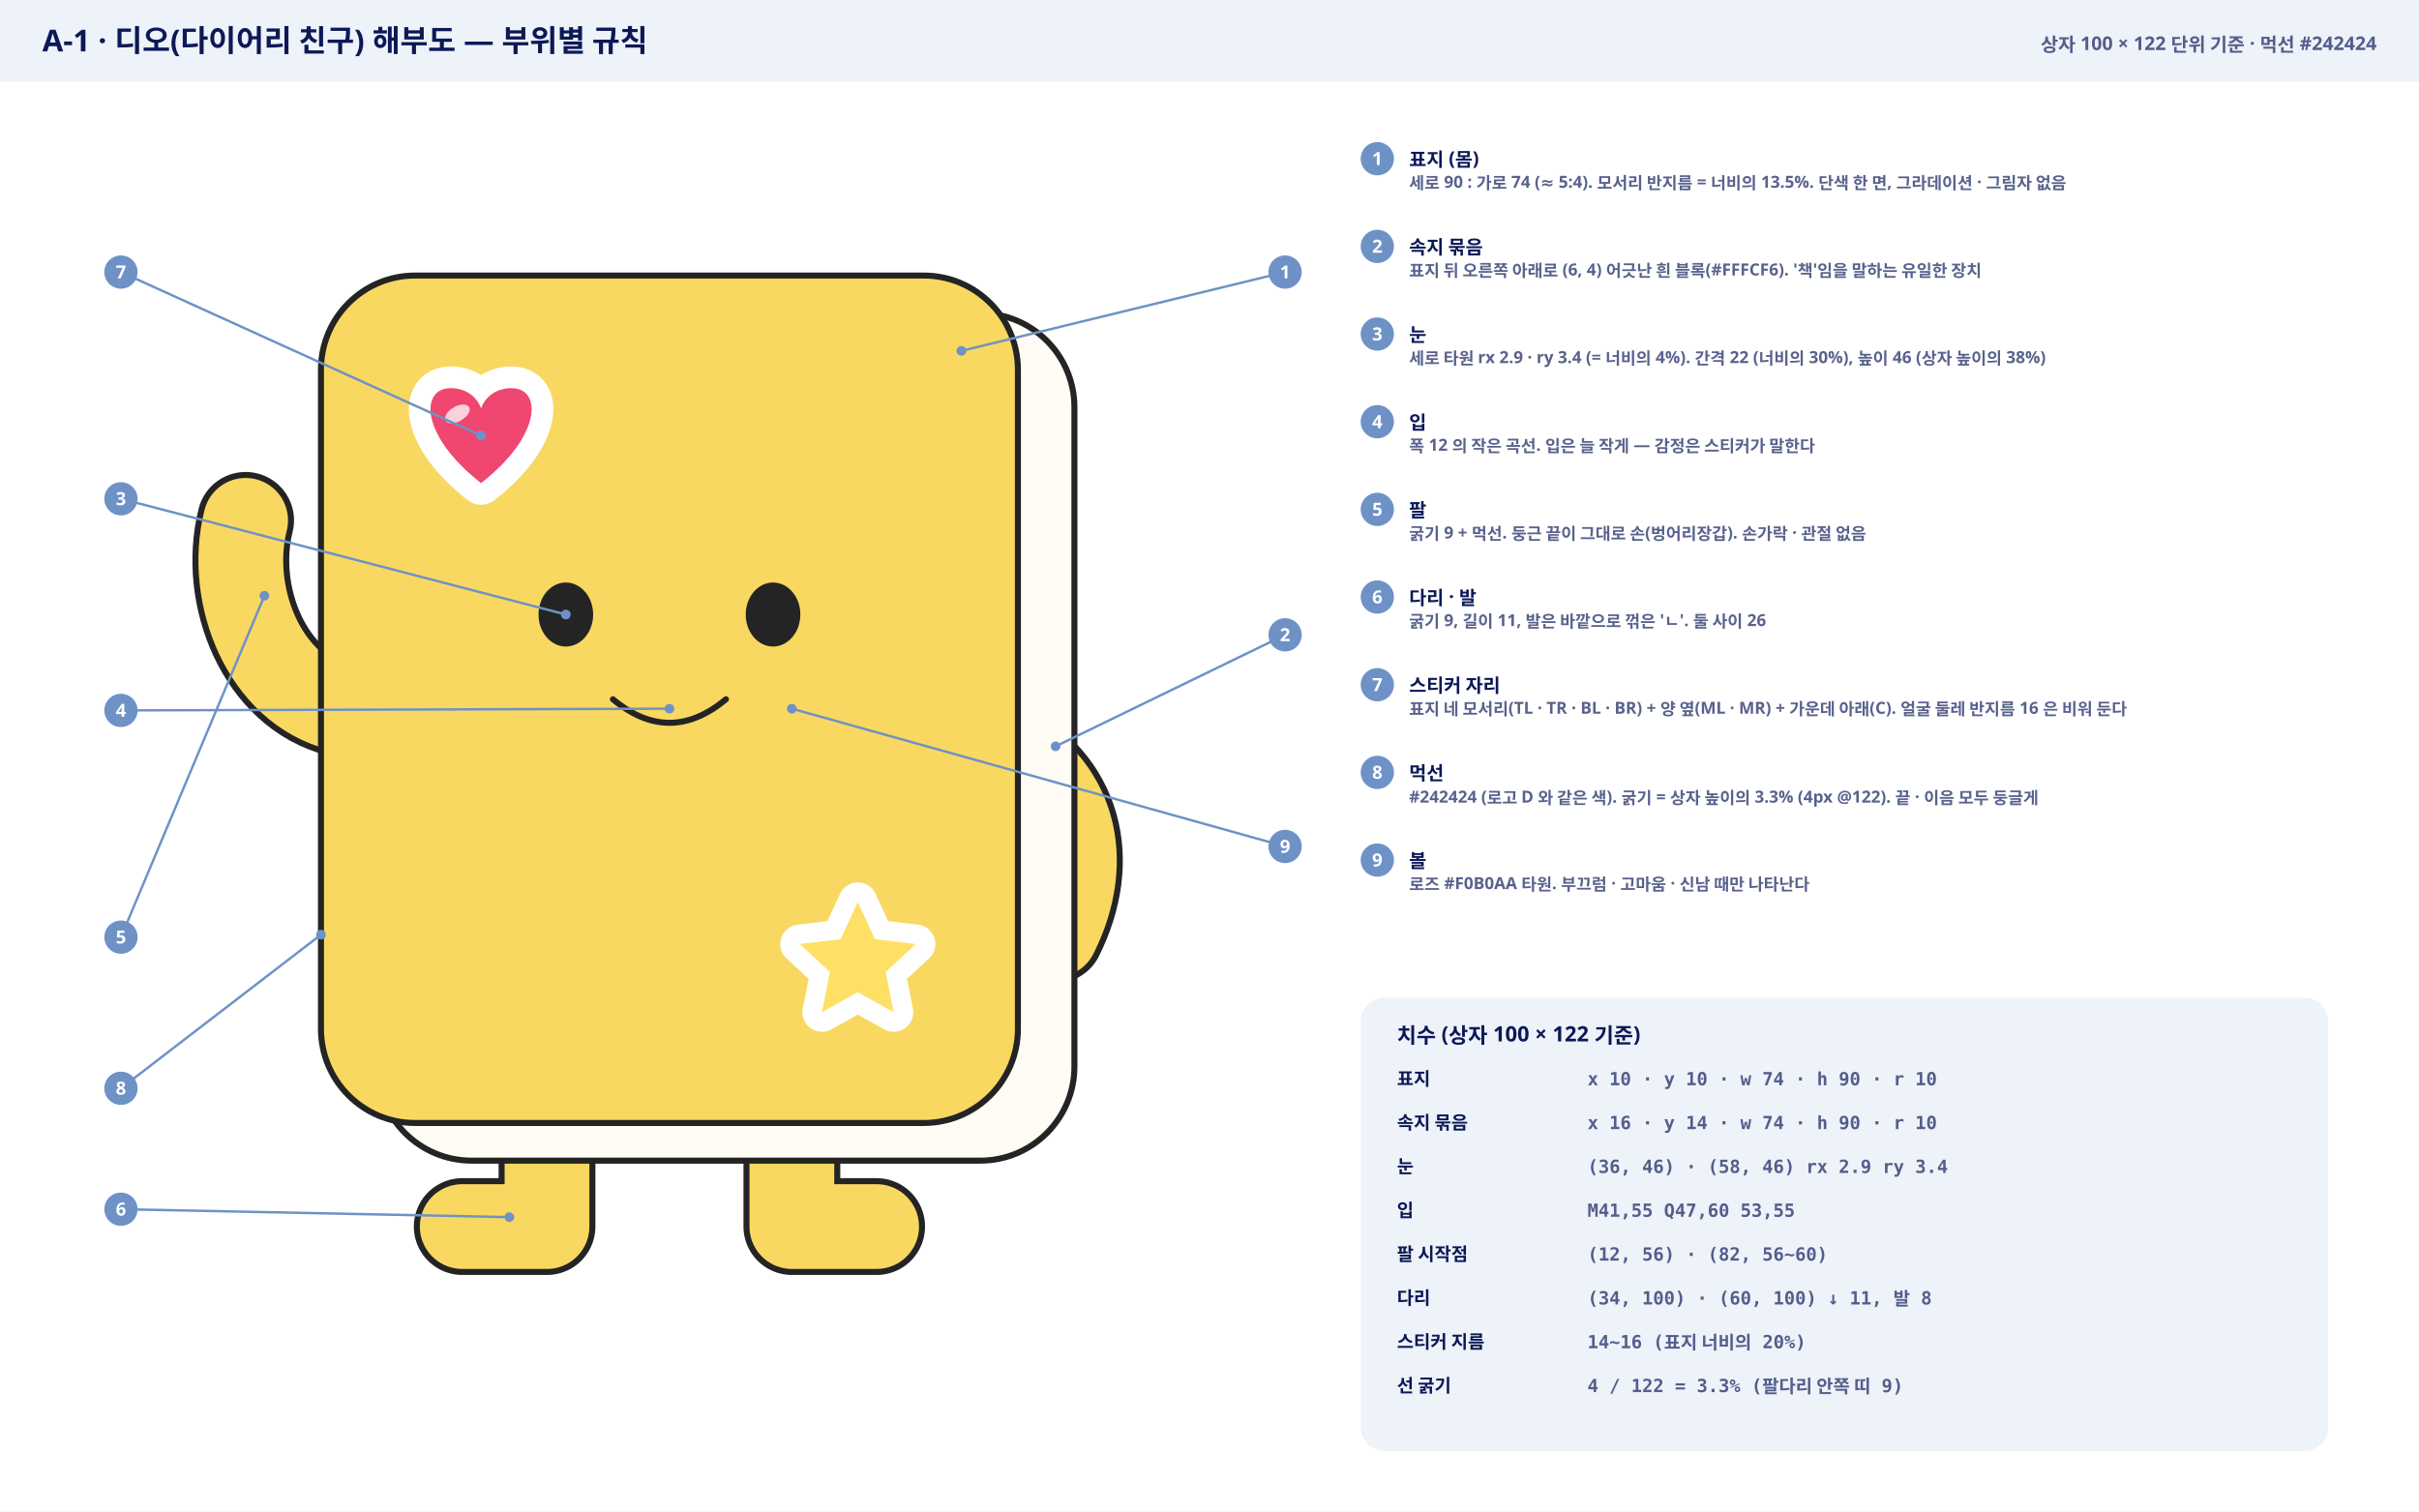
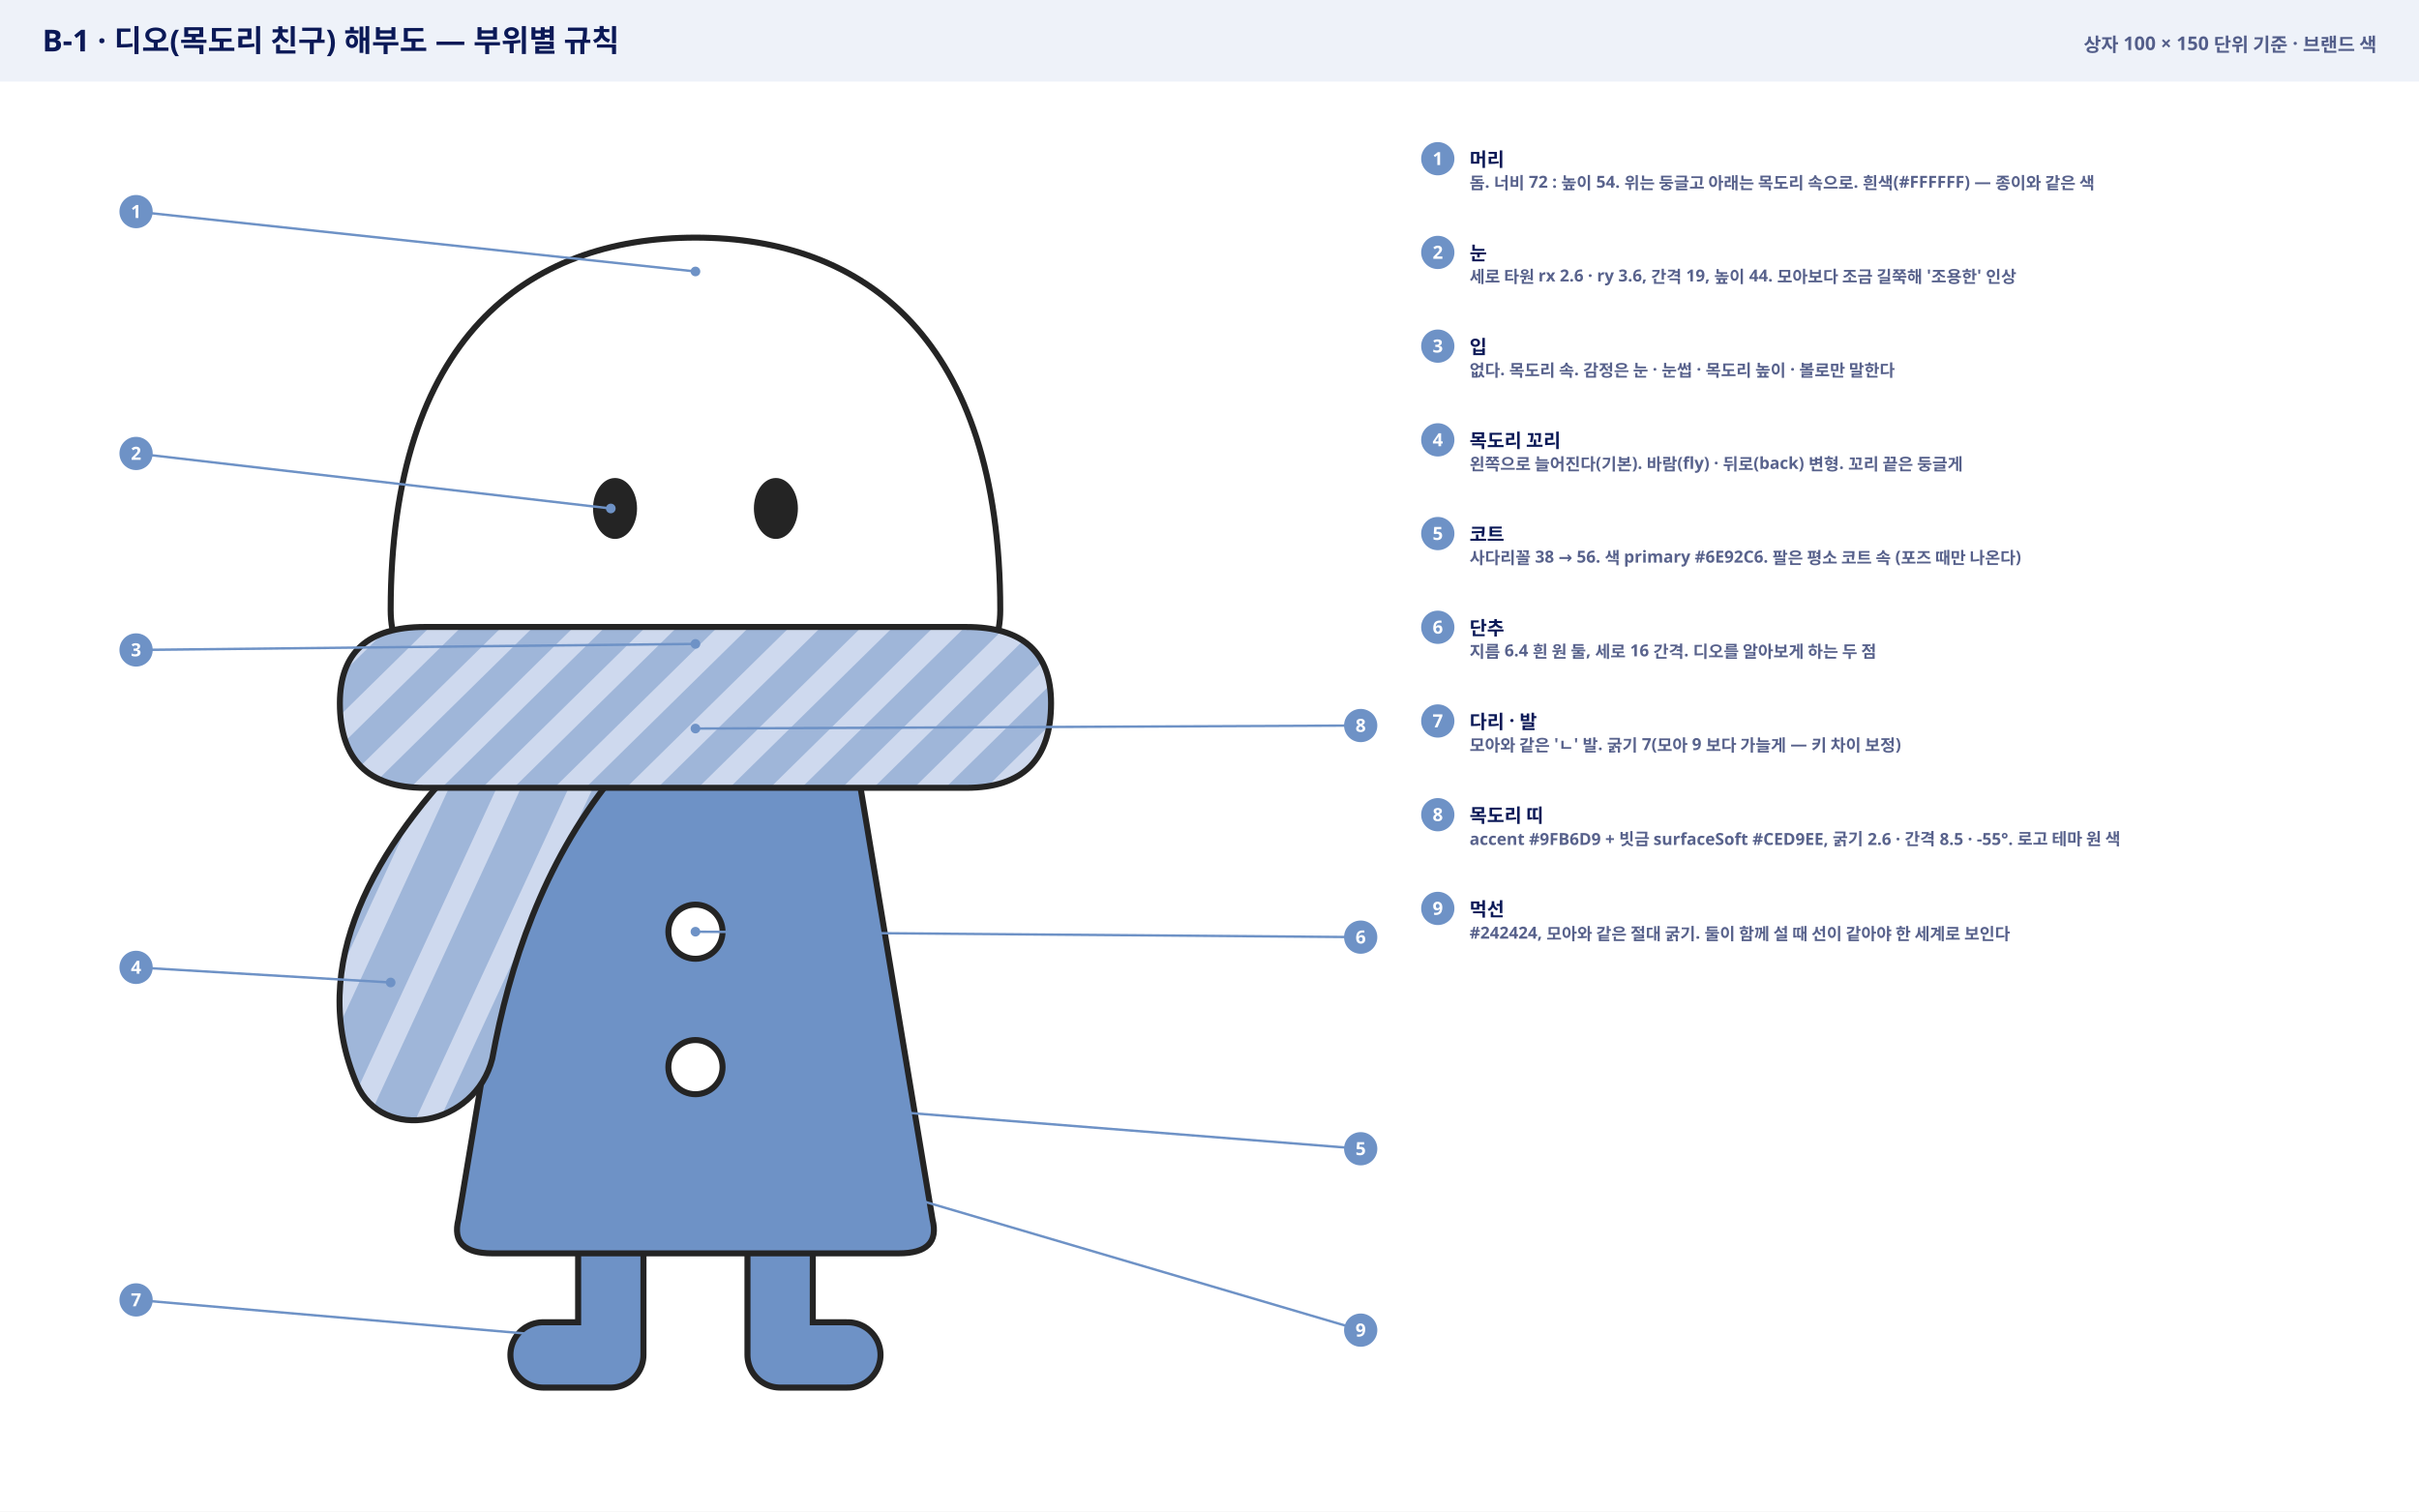
<svg xmlns="http://www.w3.org/2000/svg" width="1600" height="1000" viewBox="0 0 1600 1000">
  <rect width="1600" height="1000" fill="#FFFFFF" />
  <rect x="0" y="0" width="1600" height="54" fill="#EEF2F9" />
-   <text x="28" y="34" font-family="'Malgun Gothic','Nanum Gothic','Noto Sans KR',sans-serif" font-size="20" font-weight="900" fill="#0B1957" text-anchor="start">A-1 · 디오(다이어리 친구) 해부도 — 부위별 규칙</text>
-   <text x="1572" y="34" font-family="'Malgun Gothic','Nanum Gothic','Noto Sans KR',sans-serif" font-size="12.5" font-weight="600" fill="rgba(11,25,87,0.68)" text-anchor="end">상자 100 × 122 단위 기준 · 먹선 #242424</text>
-   <g transform="translate(150.00,120.00) scale(6.2295)">
-     <path d="M34,100 V111 H25" fill="none" stroke="#242424" stroke-width="10.28" stroke-linecap="round" stroke-linejoin="round" />
-     <path d="M34,100 V111 H25" fill="none" stroke="#F8D860" stroke-width="9.00" stroke-linecap="round" stroke-linejoin="round" />
-     <path d="M60,100 V111 H69" fill="none" stroke="#242424" stroke-width="10.28" stroke-linecap="round" stroke-linejoin="round" />
-     <path d="M60,100 V111 H69" fill="none" stroke="#F8D860" stroke-width="9.00" stroke-linecap="round" stroke-linejoin="round" />
-     <path d="M12,56 C4,54 0,44 2,36" fill="none" stroke="#242424" stroke-width="10.28" stroke-linecap="round" stroke-linejoin="round" />
-     <path d="M12,56 C4,54 0,44 2,36" fill="none" stroke="#F8D860" stroke-width="9.00" stroke-linecap="round" stroke-linejoin="round" />
-     <path d="M82,60 C90,64 92,72 88,80" fill="none" stroke="#242424" stroke-width="10.28" stroke-linecap="round" stroke-linejoin="round" />
-     <path d="M82,60 C90,64 92,72 88,80" fill="none" stroke="#F8D860" stroke-width="9.00" stroke-linecap="round" stroke-linejoin="round" />
-     <rect x="16" y="14" width="74" height="90" rx="10" fill="#FFFCF6" stroke="#242424" stroke-width="0.64" stroke-linecap="round" stroke-linejoin="round" />
-     <rect x="10" y="10" width="74" height="90" rx="10" fill="#F8D860" stroke="#242424" stroke-width="0.64" stroke-linecap="round" stroke-linejoin="round" />
-     <ellipse cx="36" cy="46" rx="2.9" ry="3.4" fill="#242424" />
-     <ellipse cx="58" cy="46" rx="2.9" ry="3.4" fill="#242424" />
-     <path d="M41,55 Q47,60 53,55" fill="none" stroke="#242424" stroke-width="0.64" stroke-linecap="round" stroke-linejoin="round" />
-     <g transform="translate(27.00,27.00) scale(0.72)">
-       <path d="M0,7 C-9,0 -9,-7 -4.5,-7 C-2,-7 -0.5,-5.5 0,-4 C0.5,-5.5 2,-7 4.5,-7 C9,-7 9,0 0,7 Z" fill="#FFFFFF" stroke="#FFFFFF" stroke-width="6.4" stroke-linejoin="round" />
-       <path d="M0,7 C-9,0 -9,-7 -4.5,-7 C-2,-7 -0.5,-5.5 0,-4 C0.5,-5.5 2,-7 4.5,-7 C9,-7 9,0 0,7 Z" fill="#EF476F" />
-       <ellipse cx="-3.5" cy="-3.2" rx="2" ry="1.1" fill="#FFFFFF" opacity=".75" transform="rotate(-30 -3.5 -3.2)" />
+   <text x="28" y="34" font-family="'Malgun Gothic','Nanum Gothic','Noto Sans KR',sans-serif" font-size="20" font-weight="900" fill="#0B1957" text-anchor="start">B-1 · 디오(목도리 친구) 해부도 — 부위별 규칙</text>
+   <text x="1572" y="34" font-family="'Malgun Gothic','Nanum Gothic','Noto Sans KR',sans-serif" font-size="12.5" font-weight="600" fill="rgba(11,25,87,0.68)" text-anchor="end">상자 100 × 150 단위 기준 · 브랜드 색</text>
+   <g transform="translate(180.00,90.00) scale(5.6)">
+     <path d="M40,132 V144 H32" fill="none" stroke="#242424" stroke-width="8.43" stroke-linecap="round" stroke-linejoin="round" />
+     <path d="M40,132 V144 H32" fill="none" stroke="#6E92C6" stroke-width="7.00" stroke-linecap="round" stroke-linejoin="round" />
+     <path d="M60,132 V144 H68" fill="none" stroke="#242424" stroke-width="8.43" stroke-linecap="round" stroke-linejoin="round" />
+     <path d="M60,132 V144 H68" fill="none" stroke="#6E92C6" stroke-width="7.00" stroke-linecap="round" stroke-linejoin="round" />
+     <path d="M31,74 L69,74 L78,128 Q79,132 74,132 L26,132 Q21,132 22,128 Z" fill="#6E92C6" stroke="#242424" stroke-width="0.71" stroke-linecap="round" stroke-linejoin="round" />
+     <circle cx="50" cy="94" r="3.2" fill="#FFFFFF" stroke="#242424" stroke-width="0.71" stroke-linecap="round" stroke-linejoin="round" />
+     <circle cx="50" cy="110" r="3.2" fill="#FFFFFF" stroke="#242424" stroke-width="0.71" stroke-linecap="round" stroke-linejoin="round" />
+     <path d="M14,56 C14,24 30,12 50,12 C70,12 86,24 86,56 C86,62 82,66 76,66 L24,66 C18,66 14,62 14,56 Z" fill="#FFFFFF" stroke="#242424" stroke-width="0.71" stroke-linecap="round" stroke-linejoin="round" />
+     <ellipse cx="40.5" cy="44" rx="2.6" ry="3.6" fill="#242424" />
+     <ellipse cx="59.5" cy="44" rx="2.6" ry="3.6" fill="#242424" />
+     <clipPath id="sc1t">
+       <path d="M24,72 C12,84 4,98 10,112 C13,119 24,117 26,109 C28,98 32,86 40,76 Z" />
+     </clipPath>
+     <path d="M24,72 C12,84 4,98 10,112 C13,119 24,117 26,109 C28,98 32,86 40,76 Z" fill="#9FB6D9" />
+     <g clip-path="url(#sc1t)">
+       <path d="M-90.0,130 L-30.0,0" stroke="#CED9EE" stroke-width="2.60" stroke-linecap="round" />
+       <path d="M-81.5,130 L-21.5,0" stroke="#CED9EE" stroke-width="2.60" stroke-linecap="round" />
+       <path d="M-73.0,130 L-13.0,0" stroke="#CED9EE" stroke-width="2.60" stroke-linecap="round" />
+       <path d="M-64.5,130 L-4.5,0" stroke="#CED9EE" stroke-width="2.60" stroke-linecap="round" />
+       <path d="M-56.0,130 L4.0,0" stroke="#CED9EE" stroke-width="2.60" stroke-linecap="round" />
+       <path d="M-47.5,130 L12.5,0" stroke="#CED9EE" stroke-width="2.60" stroke-linecap="round" />
+       <path d="M-39.0,130 L21.0,0" stroke="#CED9EE" stroke-width="2.60" stroke-linecap="round" />
+       <path d="M-30.5,130 L29.5,0" stroke="#CED9EE" stroke-width="2.60" stroke-linecap="round" />
+       <path d="M-22.0,130 L38.0,0" stroke="#CED9EE" stroke-width="2.60" stroke-linecap="round" />
+       <path d="M-13.5,130 L46.5,0" stroke="#CED9EE" stroke-width="2.60" stroke-linecap="round" />
+       <path d="M-5.0,130 L55.0,0" stroke="#CED9EE" stroke-width="2.60" stroke-linecap="round" />
+       <path d="M3.5,130 L63.5,0" stroke="#CED9EE" stroke-width="2.60" stroke-linecap="round" />
+       <path d="M12.0,130 L72.0,0" stroke="#CED9EE" stroke-width="2.60" stroke-linecap="round" />
+       <path d="M20.5,130 L80.5,0" stroke="#CED9EE" stroke-width="2.60" stroke-linecap="round" />
+       <path d="M29.0,130 L89.0,0" stroke="#CED9EE" stroke-width="2.60" stroke-linecap="round" />
+       <path d="M37.5,130 L97.5,0" stroke="#CED9EE" stroke-width="2.60" stroke-linecap="round" />
+       <path d="M46.0,130 L106.0,0" stroke="#CED9EE" stroke-width="2.60" stroke-linecap="round" />
+       <path d="M54.5,130 L114.5,0" stroke="#CED9EE" stroke-width="2.60" stroke-linecap="round" />
+       <path d="M63.0,130 L123.0,0" stroke="#CED9EE" stroke-width="2.60" stroke-linecap="round" />
+       <path d="M71.5,130 L131.5,0" stroke="#CED9EE" stroke-width="2.60" stroke-linecap="round" />
+       <path d="M80.0,130 L140.0,0" stroke="#CED9EE" stroke-width="2.60" stroke-linecap="round" />
+       <path d="M88.5,130 L148.5,0" stroke="#CED9EE" stroke-width="2.60" stroke-linecap="round" />
+       <path d="M97.0,130 L157.0,0" stroke="#CED9EE" stroke-width="2.60" stroke-linecap="round" />
+       <path d="M105.5,130 L165.5,0" stroke="#CED9EE" stroke-width="2.60" stroke-linecap="round" />
+       <path d="M114.0,130 L174.0,0" stroke="#CED9EE" stroke-width="2.60" stroke-linecap="round" />
+       <path d="M122.5,130 L182.5,0" stroke="#CED9EE" stroke-width="2.60" stroke-linecap="round" />
+       <path d="M131.0,130 L191.0,0" stroke="#CED9EE" stroke-width="2.60" stroke-linecap="round" />
+       <path d="M139.5,130 L199.5,0" stroke="#CED9EE" stroke-width="2.60" stroke-linecap="round" />
+       <path d="M148.0,130 L208.0,0" stroke="#CED9EE" stroke-width="2.60" stroke-linecap="round" />
+       <path d="M156.5,130 L216.5,0" stroke="#CED9EE" stroke-width="2.60" stroke-linecap="round" />
    </g>
-     <g transform="translate(67.00,83.00) scale(0.648)">
-       <path d="M0.00,-10.00 L2.82,-3.88 L9.51,-3.09 L4.57,1.48 L5.88,8.09 L0.00,4.80 L-5.88,8.09 L-4.57,1.48 L-9.51,-3.09 L-2.82,-3.88 Z" fill="#FFFFFF" stroke="#FFFFFF" stroke-width="6.4" stroke-linejoin="round" />
-       <path d="M0.00,-10.00 L2.82,-3.88 L9.51,-3.09 L4.57,1.48 L5.88,8.09 L0.00,4.80 L-5.88,8.09 L-4.57,1.48 L-9.51,-3.09 L-2.82,-3.88 Z" fill="#FFE066" />
+     <path d="M24,72 C12,84 4,98 10,112 C13,119 24,117 26,109 C28,98 32,86 40,76 Z" fill="none" stroke="#242424" stroke-width="0.71" stroke-linecap="round" stroke-linejoin="round" />
+     <clipPath id="sc1b">
+       <path d="M18,58 L82,58 Q92,58 92,67 Q92,77 82,77 L18,77 Q8,77 8,67 Q8,58 18,58 Z" />
+     </clipPath>
+     <path d="M18,58 L82,58 Q92,58 92,67 Q92,77 82,77 L18,77 Q8,77 8,67 Q8,58 18,58 Z" fill="#9FB6D9" />
+     <g clip-path="url(#sc1b)">
+       <path d="M-60.0,87 L0.0,28" stroke="#CED9EE" stroke-width="2.60" stroke-linecap="round" />
+       <path d="M-51.5,87 L8.5,28" stroke="#CED9EE" stroke-width="2.60" stroke-linecap="round" />
+       <path d="M-43.0,87 L17.0,28" stroke="#CED9EE" stroke-width="2.60" stroke-linecap="round" />
+       <path d="M-34.5,87 L25.5,28" stroke="#CED9EE" stroke-width="2.60" stroke-linecap="round" />
+       <path d="M-26.0,87 L34.0,28" stroke="#CED9EE" stroke-width="2.60" stroke-linecap="round" />
+       <path d="M-17.5,87 L42.5,28" stroke="#CED9EE" stroke-width="2.60" stroke-linecap="round" />
+       <path d="M-9.0,87 L51.0,28" stroke="#CED9EE" stroke-width="2.60" stroke-linecap="round" />
+       <path d="M-0.5,87 L59.5,28" stroke="#CED9EE" stroke-width="2.60" stroke-linecap="round" />
+       <path d="M8.0,87 L68.0,28" stroke="#CED9EE" stroke-width="2.60" stroke-linecap="round" />
+       <path d="M16.5,87 L76.5,28" stroke="#CED9EE" stroke-width="2.60" stroke-linecap="round" />
+       <path d="M25.0,87 L85.0,28" stroke="#CED9EE" stroke-width="2.60" stroke-linecap="round" />
+       <path d="M33.5,87 L93.5,28" stroke="#CED9EE" stroke-width="2.60" stroke-linecap="round" />
+       <path d="M42.0,87 L102.0,28" stroke="#CED9EE" stroke-width="2.60" stroke-linecap="round" />
+       <path d="M50.5,87 L110.5,28" stroke="#CED9EE" stroke-width="2.60" stroke-linecap="round" />
+       <path d="M59.0,87 L119.0,28" stroke="#CED9EE" stroke-width="2.60" stroke-linecap="round" />
+       <path d="M67.5,87 L127.5,28" stroke="#CED9EE" stroke-width="2.60" stroke-linecap="round" />
+       <path d="M76.0,87 L136.0,28" stroke="#CED9EE" stroke-width="2.60" stroke-linecap="round" />
+       <path d="M84.5,87 L144.5,28" stroke="#CED9EE" stroke-width="2.60" stroke-linecap="round" />
+       <path d="M93.0,87 L153.0,28" stroke="#CED9EE" stroke-width="2.60" stroke-linecap="round" />
+       <path d="M101.5,87 L161.5,28" stroke="#CED9EE" stroke-width="2.60" stroke-linecap="round" />
+       <path d="M110.0,87 L170.0,28" stroke="#CED9EE" stroke-width="2.60" stroke-linecap="round" />
+       <path d="M118.5,87 L178.5,28" stroke="#CED9EE" stroke-width="2.60" stroke-linecap="round" />
+       <path d="M127.0,87 L187.0,28" stroke="#CED9EE" stroke-width="2.60" stroke-linecap="round" />
+       <path d="M135.5,87 L195.5,28" stroke="#CED9EE" stroke-width="2.60" stroke-linecap="round" />
+       <path d="M144.0,87 L204.0,28" stroke="#CED9EE" stroke-width="2.60" stroke-linecap="round" />
    </g>
+     <path d="M18,58 L82,58 Q92,58 92,67 Q92,77 82,77 L18,77 Q8,77 8,67 Q8,58 18,58 Z" fill="none" stroke="#242424" stroke-width="0.71" stroke-linecap="round" stroke-linejoin="round" />
  </g>
-   <circle cx="635.902" cy="232.131" r="3.2" fill="#6E92C6" />
-   <path d="M635.902,232.131 L850,180" stroke="#6E92C6" stroke-width="1.6" fill="none" />
-   <circle cx="850" cy="180" r="11" fill="#6E92C6" />
-   <text x="850" y="184.2" font-family="'Malgun Gothic','Nanum Gothic','Noto Sans KR',sans-serif" font-size="12" font-weight="800" fill="#FFFFFF" text-anchor="middle">1</text>
-   <circle cx="698.197" cy="493.77" r="3.2" fill="#6E92C6" />
-   <path d="M698.197,493.77 L850,420" stroke="#6E92C6" stroke-width="1.6" fill="none" />
-   <circle cx="850" cy="420" r="11" fill="#6E92C6" />
-   <text x="850" y="424.2" font-family="'Malgun Gothic','Nanum Gothic','Noto Sans KR',sans-serif" font-size="12" font-weight="800" fill="#FFFFFF" text-anchor="middle">2</text>
-   <circle cx="374.262" cy="406.557" r="3.2" fill="#6E92C6" />
-   <path d="M374.262,406.557 L80,330" stroke="#6E92C6" stroke-width="1.6" fill="none" />
-   <circle cx="80" cy="330" r="11" fill="#6E92C6" />
-   <text x="80" y="334.2" font-family="'Malgun Gothic','Nanum Gothic','Noto Sans KR',sans-serif" font-size="12" font-weight="800" fill="#FFFFFF" text-anchor="middle">3</text>
-   <circle cx="442.787" cy="468.852" r="3.2" fill="#6E92C6" />
-   <path d="M442.787,468.852 L80,470" stroke="#6E92C6" stroke-width="1.6" fill="none" />
-   <circle cx="80" cy="470" r="11" fill="#6E92C6" />
-   <text x="80" y="474.2" font-family="'Malgun Gothic','Nanum Gothic','Noto Sans KR',sans-serif" font-size="12" font-weight="800" fill="#FFFFFF" text-anchor="middle">4</text>
-   <circle cx="174.918" cy="394.098" r="3.2" fill="#6E92C6" />
-   <path d="M174.918,394.098 L80,620" stroke="#6E92C6" stroke-width="1.6" fill="none" />
-   <circle cx="80" cy="620" r="11" fill="#6E92C6" />
-   <text x="80" y="624.2" font-family="'Malgun Gothic','Nanum Gothic','Noto Sans KR',sans-serif" font-size="12" font-weight="800" fill="#FFFFFF" text-anchor="middle">5</text>
-   <circle cx="336.885" cy="805.246" r="3.2" fill="#6E92C6" />
-   <path d="M336.885,805.246 L80,800" stroke="#6E92C6" stroke-width="1.6" fill="none" />
-   <circle cx="80" cy="800" r="11" fill="#6E92C6" />
-   <text x="80" y="804.2" font-family="'Malgun Gothic','Nanum Gothic','Noto Sans KR',sans-serif" font-size="12" font-weight="800" fill="#FFFFFF" text-anchor="middle">6</text>
-   <circle cx="318.197" cy="288.197" r="3.2" fill="#6E92C6" />
-   <path d="M318.197,288.197 L80,180" stroke="#6E92C6" stroke-width="1.6" fill="none" />
-   <circle cx="80" cy="180" r="11" fill="#6E92C6" />
-   <text x="80" y="184.2" font-family="'Malgun Gothic','Nanum Gothic','Noto Sans KR',sans-serif" font-size="12" font-weight="800" fill="#FFFFFF" text-anchor="middle">7</text>
-   <circle cx="212.295" cy="618.361" r="3.2" fill="#6E92C6" />
-   <path d="M212.295,618.361 L80,720" stroke="#6E92C6" stroke-width="1.6" fill="none" />
-   <circle cx="80" cy="720" r="11" fill="#6E92C6" />
-   <text x="80" y="724.2" font-family="'Malgun Gothic','Nanum Gothic','Noto Sans KR',sans-serif" font-size="12" font-weight="800" fill="#FFFFFF" text-anchor="middle">8</text>
-   <circle cx="523.77" cy="468.852" r="3.2" fill="#6E92C6" />
-   <path d="M523.77,468.852 L850,560" stroke="#6E92C6" stroke-width="1.6" fill="none" />
-   <circle cx="850" cy="560" r="11" fill="#6E92C6" />
-   <text x="850" y="564.2" font-family="'Malgun Gothic','Nanum Gothic','Noto Sans KR',sans-serif" font-size="12" font-weight="800" fill="#FFFFFF" text-anchor="middle">9</text>
-   <circle cx="911" cy="105" r="11" fill="#6E92C6" />
-   <text x="911" y="109.2" font-family="'Malgun Gothic','Nanum Gothic','Noto Sans KR',sans-serif" font-size="12" font-weight="800" fill="#FFFFFF" text-anchor="middle">1</text>
-   <text x="932" y="110" font-family="'Malgun Gothic','Nanum Gothic','Noto Sans KR',sans-serif" font-size="12.5" font-weight="800" fill="#0B1957" text-anchor="start">표지 (몸)</text>
-   <text x="932" y="125" font-family="'Malgun Gothic','Nanum Gothic','Noto Sans KR',sans-serif" font-size="11.0" font-weight="600" fill="rgba(11,25,87,0.68)" text-anchor="start">세로 90 : 가로 74 (≈ 5:4). 모서리 반지름 = 너비의 13.5%. 단색 한 면, 그라데이션 · 그림자 없음</text>
-   <circle cx="911" cy="163" r="11" fill="#6E92C6" />
-   <text x="911" y="167.2" font-family="'Malgun Gothic','Nanum Gothic','Noto Sans KR',sans-serif" font-size="12" font-weight="800" fill="#FFFFFF" text-anchor="middle">2</text>
-   <text x="932" y="168" font-family="'Malgun Gothic','Nanum Gothic','Noto Sans KR',sans-serif" font-size="12.5" font-weight="800" fill="#0B1957" text-anchor="start">속지 묶음</text>
-   <text x="932" y="183" font-family="'Malgun Gothic','Nanum Gothic','Noto Sans KR',sans-serif" font-size="11.0" font-weight="600" fill="rgba(11,25,87,0.68)" text-anchor="start">표지 뒤 오른쪽 아래로 (6, 4) 어긋난 흰 블록(#FFFCF6). '책'임을 말하는 유일한 장치</text>
-   <circle cx="911" cy="221" r="11" fill="#6E92C6" />
-   <text x="911" y="225.2" font-family="'Malgun Gothic','Nanum Gothic','Noto Sans KR',sans-serif" font-size="12" font-weight="800" fill="#FFFFFF" text-anchor="middle">3</text>
-   <text x="932" y="226" font-family="'Malgun Gothic','Nanum Gothic','Noto Sans KR',sans-serif" font-size="12.5" font-weight="800" fill="#0B1957" text-anchor="start">눈</text>
-   <text x="932" y="241" font-family="'Malgun Gothic','Nanum Gothic','Noto Sans KR',sans-serif" font-size="11.0" font-weight="600" fill="rgba(11,25,87,0.68)" text-anchor="start">세로 타원 rx 2.9 · ry 3.4 (= 너비의 4%). 간격 22 (너비의 30%), 높이 46 (상자 높이의 38%)</text>
-   <circle cx="911" cy="279" r="11" fill="#6E92C6" />
-   <text x="911" y="283.2" font-family="'Malgun Gothic','Nanum Gothic','Noto Sans KR',sans-serif" font-size="12" font-weight="800" fill="#FFFFFF" text-anchor="middle">4</text>
-   <text x="932" y="284" font-family="'Malgun Gothic','Nanum Gothic','Noto Sans KR',sans-serif" font-size="12.5" font-weight="800" fill="#0B1957" text-anchor="start">입</text>
-   <text x="932" y="299" font-family="'Malgun Gothic','Nanum Gothic','Noto Sans KR',sans-serif" font-size="11.0" font-weight="600" fill="rgba(11,25,87,0.68)" text-anchor="start">폭 12 의 작은 곡선. 입은 늘 작게 — 감정은 스티커가 말한다</text>
-   <circle cx="911" cy="337" r="11" fill="#6E92C6" />
-   <text x="911" y="341.2" font-family="'Malgun Gothic','Nanum Gothic','Noto Sans KR',sans-serif" font-size="12" font-weight="800" fill="#FFFFFF" text-anchor="middle">5</text>
-   <text x="932" y="342" font-family="'Malgun Gothic','Nanum Gothic','Noto Sans KR',sans-serif" font-size="12.5" font-weight="800" fill="#0B1957" text-anchor="start">팔</text>
-   <text x="932" y="357" font-family="'Malgun Gothic','Nanum Gothic','Noto Sans KR',sans-serif" font-size="11.0" font-weight="600" fill="rgba(11,25,87,0.68)" text-anchor="start">굵기 9 + 먹선. 둥근 끝이 그대로 손(벙어리장갑). 손가락 · 관절 없음</text>
-   <circle cx="911" cy="395" r="11" fill="#6E92C6" />
-   <text x="911" y="399.2" font-family="'Malgun Gothic','Nanum Gothic','Noto Sans KR',sans-serif" font-size="12" font-weight="800" fill="#FFFFFF" text-anchor="middle">6</text>
-   <text x="932" y="400" font-family="'Malgun Gothic','Nanum Gothic','Noto Sans KR',sans-serif" font-size="12.5" font-weight="800" fill="#0B1957" text-anchor="start">다리 · 발</text>
-   <text x="932" y="415" font-family="'Malgun Gothic','Nanum Gothic','Noto Sans KR',sans-serif" font-size="11.0" font-weight="600" fill="rgba(11,25,87,0.68)" text-anchor="start">굵기 9, 길이 11, 발은 바깥으로 꺾은 'ㄴ'. 둘 사이 26</text>
-   <circle cx="911" cy="453" r="11" fill="#6E92C6" />
-   <text x="911" y="457.2" font-family="'Malgun Gothic','Nanum Gothic','Noto Sans KR',sans-serif" font-size="12" font-weight="800" fill="#FFFFFF" text-anchor="middle">7</text>
-   <text x="932" y="458" font-family="'Malgun Gothic','Nanum Gothic','Noto Sans KR',sans-serif" font-size="12.5" font-weight="800" fill="#0B1957" text-anchor="start">스티커 자리</text>
-   <text x="932" y="473" font-family="'Malgun Gothic','Nanum Gothic','Noto Sans KR',sans-serif" font-size="11.0" font-weight="600" fill="rgba(11,25,87,0.68)" text-anchor="start">표지 네 모서리(TL · TR · BL · BR) + 양 옆(ML · MR) + 가운데 아래(C). 얼굴 둘레 반지름 16 은 비워 둔다</text>
-   <circle cx="911" cy="511" r="11" fill="#6E92C6" />
-   <text x="911" y="515.2" font-family="'Malgun Gothic','Nanum Gothic','Noto Sans KR',sans-serif" font-size="12" font-weight="800" fill="#FFFFFF" text-anchor="middle">8</text>
-   <text x="932" y="516" font-family="'Malgun Gothic','Nanum Gothic','Noto Sans KR',sans-serif" font-size="12.5" font-weight="800" fill="#0B1957" text-anchor="start">먹선</text>
-   <text x="932" y="531" font-family="'Malgun Gothic','Nanum Gothic','Noto Sans KR',sans-serif" font-size="11.0" font-weight="600" fill="rgba(11,25,87,0.68)" text-anchor="start">#242424 (로고 D 와 같은 색). 굵기 = 상자 높이의 3.3% (4px @122). 끝 · 이음 모두 둥글게</text>
-   <circle cx="911" cy="569" r="11" fill="#6E92C6" />
-   <text x="911" y="573.2" font-family="'Malgun Gothic','Nanum Gothic','Noto Sans KR',sans-serif" font-size="12" font-weight="800" fill="#FFFFFF" text-anchor="middle">9</text>
-   <text x="932" y="574" font-family="'Malgun Gothic','Nanum Gothic','Noto Sans KR',sans-serif" font-size="12.5" font-weight="800" fill="#0B1957" text-anchor="start">볼</text>
-   <text x="932" y="589" font-family="'Malgun Gothic','Nanum Gothic','Noto Sans KR',sans-serif" font-size="11.0" font-weight="600" fill="rgba(11,25,87,0.68)" text-anchor="start">로즈 #F0B0AA 타원. 부끄럼 · 고마움 · 신남 때만 나타난다</text>
-   <rect x="900" y="660" width="640" height="300" rx="16" fill="#EEF2F9" />
-   <text x="924" y="690" font-family="'Malgun Gothic','Nanum Gothic','Noto Sans KR',sans-serif" font-size="14" font-weight="900" fill="#0B1957" text-anchor="start">치수 (상자 100 × 122 기준)</text>
-   <text x="924" y="718" font-family="'Malgun Gothic','Nanum Gothic','Noto Sans KR',sans-serif" font-size="12" font-weight="800" fill="#0B1957" text-anchor="start">표지</text>
-   <text x="1050" y="718" font-family="Consolas,'Malgun Gothic',monospace" font-size="12" font-weight="600" fill="rgba(11,25,87,0.68)" text-anchor="start">x 10 · y 10 · w 74 · h 90 · r 10</text>
-   <text x="924" y="747" font-family="'Malgun Gothic','Nanum Gothic','Noto Sans KR',sans-serif" font-size="12" font-weight="800" fill="#0B1957" text-anchor="start">속지 묶음</text>
-   <text x="1050" y="747" font-family="Consolas,'Malgun Gothic',monospace" font-size="12" font-weight="600" fill="rgba(11,25,87,0.68)" text-anchor="start">x 16 · y 14 · w 74 · h 90 · r 10</text>
-   <text x="924" y="776" font-family="'Malgun Gothic','Nanum Gothic','Noto Sans KR',sans-serif" font-size="12" font-weight="800" fill="#0B1957" text-anchor="start">눈</text>
-   <text x="1050" y="776" font-family="Consolas,'Malgun Gothic',monospace" font-size="12" font-weight="600" fill="rgba(11,25,87,0.68)" text-anchor="start">(36, 46) · (58, 46)  rx 2.9  ry 3.4</text>
-   <text x="924" y="805" font-family="'Malgun Gothic','Nanum Gothic','Noto Sans KR',sans-serif" font-size="12" font-weight="800" fill="#0B1957" text-anchor="start">입</text>
-   <text x="1050" y="805" font-family="Consolas,'Malgun Gothic',monospace" font-size="12" font-weight="600" fill="rgba(11,25,87,0.68)" text-anchor="start">M41,55 Q47,60 53,55</text>
-   <text x="924" y="834" font-family="'Malgun Gothic','Nanum Gothic','Noto Sans KR',sans-serif" font-size="12" font-weight="800" fill="#0B1957" text-anchor="start">팔 시작점</text>
-   <text x="1050" y="834" font-family="Consolas,'Malgun Gothic',monospace" font-size="12" font-weight="600" fill="rgba(11,25,87,0.68)" text-anchor="start">(12, 56) · (82, 56~60)</text>
-   <text x="924" y="863" font-family="'Malgun Gothic','Nanum Gothic','Noto Sans KR',sans-serif" font-size="12" font-weight="800" fill="#0B1957" text-anchor="start">다리</text>
-   <text x="1050" y="863" font-family="Consolas,'Malgun Gothic',monospace" font-size="12" font-weight="600" fill="rgba(11,25,87,0.68)" text-anchor="start">(34, 100) · (60, 100) ↓ 11, 발 8</text>
-   <text x="924" y="892" font-family="'Malgun Gothic','Nanum Gothic','Noto Sans KR',sans-serif" font-size="12" font-weight="800" fill="#0B1957" text-anchor="start">스티커 지름</text>
-   <text x="1050" y="892" font-family="Consolas,'Malgun Gothic',monospace" font-size="12" font-weight="600" fill="rgba(11,25,87,0.68)" text-anchor="start">14~16 (표지 너비의 20%)</text>
-   <text x="924" y="921" font-family="'Malgun Gothic','Nanum Gothic','Noto Sans KR',sans-serif" font-size="12" font-weight="800" fill="#0B1957" text-anchor="start">선 굵기</text>
-   <text x="1050" y="921" font-family="Consolas,'Malgun Gothic',monospace" font-size="12" font-weight="600" fill="rgba(11,25,87,0.68)" text-anchor="start">4 / 122 = 3.3%  (팔다리 안쪽 띠 9)</text>
+   <circle cx="460.0" cy="179.6" r="3.2" fill="#6E92C6" />
+   <path d="M460.0,179.6 L90,140" stroke="#6E92C6" stroke-width="1.6" fill="none" />
+   <circle cx="90" cy="140" r="11" fill="#6E92C6" />
+   <text x="90" y="144.2" font-family="'Malgun Gothic','Nanum Gothic','Noto Sans KR',sans-serif" font-size="12" font-weight="800" fill="#FFFFFF" text-anchor="middle">1</text>
+   <circle cx="404.0" cy="336.4" r="3.2" fill="#6E92C6" />
+   <path d="M404.0,336.4 L90,300" stroke="#6E92C6" stroke-width="1.6" fill="none" />
+   <circle cx="90" cy="300" r="11" fill="#6E92C6" />
+   <text x="90" y="304.2" font-family="'Malgun Gothic','Nanum Gothic','Noto Sans KR',sans-serif" font-size="12" font-weight="800" fill="#FFFFFF" text-anchor="middle">2</text>
+   <circle cx="460.0" cy="426.0" r="3.2" fill="#6E92C6" />
+   <path d="M460.0,426.0 L90,430" stroke="#6E92C6" stroke-width="1.6" fill="none" />
+   <circle cx="90" cy="430" r="11" fill="#6E92C6" />
+   <text x="90" y="434.2" font-family="'Malgun Gothic','Nanum Gothic','Noto Sans KR',sans-serif" font-size="12" font-weight="800" fill="#FFFFFF" text-anchor="middle">3</text>
+   <circle cx="258.4" cy="650.0" r="3.2" fill="#6E92C6" />
+   <path d="M258.4,650.0 L90,640" stroke="#6E92C6" stroke-width="1.6" fill="none" />
+   <circle cx="90" cy="640" r="11" fill="#6E92C6" />
+   <text x="90" y="644.2" font-family="'Malgun Gothic','Nanum Gothic','Noto Sans KR',sans-serif" font-size="12" font-weight="800" fill="#FFFFFF" text-anchor="middle">4</text>
+   <circle cx="572.0" cy="734.0" r="3.2" fill="#6E92C6" />
+   <path d="M572.0,734.0 L900,760" stroke="#6E92C6" stroke-width="1.6" fill="none" />
+   <circle cx="900" cy="760" r="11" fill="#6E92C6" />
+   <text x="900" y="764.2" font-family="'Malgun Gothic','Nanum Gothic','Noto Sans KR',sans-serif" font-size="12" font-weight="800" fill="#FFFFFF" text-anchor="middle">5</text>
+   <circle cx="460.0" cy="616.4" r="3.2" fill="#6E92C6" />
+   <path d="M460.0,616.4 L900,620" stroke="#6E92C6" stroke-width="1.6" fill="none" />
+   <circle cx="900" cy="620" r="11" fill="#6E92C6" />
+   <text x="900" y="624.2" font-family="'Malgun Gothic','Nanum Gothic','Noto Sans KR',sans-serif" font-size="12" font-weight="800" fill="#FFFFFF" text-anchor="middle">6</text>
+   <circle cx="381.6" cy="885.2" r="3.2" fill="#6E92C6" />
+   <path d="M381.6,885.2 L90,860" stroke="#6E92C6" stroke-width="1.6" fill="none" />
+   <circle cx="90" cy="860" r="11" fill="#6E92C6" />
+   <text x="90" y="864.2" font-family="'Malgun Gothic','Nanum Gothic','Noto Sans KR',sans-serif" font-size="12" font-weight="800" fill="#FFFFFF" text-anchor="middle">7</text>
+   <circle cx="460.0" cy="482.0" r="3.2" fill="#6E92C6" />
+   <path d="M460.0,482.0 L900,480" stroke="#6E92C6" stroke-width="1.6" fill="none" />
+   <circle cx="900" cy="480" r="11" fill="#6E92C6" />
+   <text x="900" y="484.2" font-family="'Malgun Gothic','Nanum Gothic','Noto Sans KR',sans-serif" font-size="12" font-weight="800" fill="#FFFFFF" text-anchor="middle">8</text>
+   <circle cx="594.4" cy="790.0" r="3.2" fill="#6E92C6" />
+   <path d="M594.4,790.0 L900,880" stroke="#6E92C6" stroke-width="1.6" fill="none" />
+   <circle cx="900" cy="880" r="11" fill="#6E92C6" />
+   <text x="900" y="884.2" font-family="'Malgun Gothic','Nanum Gothic','Noto Sans KR',sans-serif" font-size="12" font-weight="800" fill="#FFFFFF" text-anchor="middle">9</text>
+   <circle cx="951" cy="105" r="11" fill="#6E92C6" />
+   <text x="951" y="109.2" font-family="'Malgun Gothic','Nanum Gothic','Noto Sans KR',sans-serif" font-size="12" font-weight="800" fill="#FFFFFF" text-anchor="middle">1</text>
+   <text x="972" y="110" font-family="'Malgun Gothic','Nanum Gothic','Noto Sans KR',sans-serif" font-size="12.5" font-weight="800" fill="#0B1957" text-anchor="start">머리</text>
+   <text x="972" y="125" font-family="'Malgun Gothic','Nanum Gothic','Noto Sans KR',sans-serif" font-size="11.0" font-weight="600" fill="rgba(11,25,87,0.68)" text-anchor="start">돔. 너비 72 : 높이 54. 위는 둥글고 아래는 목도리 속으로. 흰색(#FFFFFF) — 종이와 같은 색</text>
+   <circle cx="951" cy="167" r="11" fill="#6E92C6" />
+   <text x="951" y="171.2" font-family="'Malgun Gothic','Nanum Gothic','Noto Sans KR',sans-serif" font-size="12" font-weight="800" fill="#FFFFFF" text-anchor="middle">2</text>
+   <text x="972" y="172" font-family="'Malgun Gothic','Nanum Gothic','Noto Sans KR',sans-serif" font-size="12.5" font-weight="800" fill="#0B1957" text-anchor="start">눈</text>
+   <text x="972" y="187" font-family="'Malgun Gothic','Nanum Gothic','Noto Sans KR',sans-serif" font-size="11.0" font-weight="600" fill="rgba(11,25,87,0.68)" text-anchor="start">세로 타원 rx 2.6 · ry 3.6, 간격 19, 높이 44. 모아보다 조금 길쭉해 '조용한' 인상</text>
+   <circle cx="951" cy="229" r="11" fill="#6E92C6" />
+   <text x="951" y="233.2" font-family="'Malgun Gothic','Nanum Gothic','Noto Sans KR',sans-serif" font-size="12" font-weight="800" fill="#FFFFFF" text-anchor="middle">3</text>
+   <text x="972" y="234" font-family="'Malgun Gothic','Nanum Gothic','Noto Sans KR',sans-serif" font-size="12.5" font-weight="800" fill="#0B1957" text-anchor="start">입</text>
+   <text x="972" y="249" font-family="'Malgun Gothic','Nanum Gothic','Noto Sans KR',sans-serif" font-size="11.0" font-weight="600" fill="rgba(11,25,87,0.68)" text-anchor="start">없다. 목도리 속. 감정은 눈 · 눈썹 · 목도리 높이 · 볼로만 말한다</text>
+   <circle cx="951" cy="291" r="11" fill="#6E92C6" />
+   <text x="951" y="295.2" font-family="'Malgun Gothic','Nanum Gothic','Noto Sans KR',sans-serif" font-size="12" font-weight="800" fill="#FFFFFF" text-anchor="middle">4</text>
+   <text x="972" y="296" font-family="'Malgun Gothic','Nanum Gothic','Noto Sans KR',sans-serif" font-size="12.5" font-weight="800" fill="#0B1957" text-anchor="start">목도리 꼬리</text>
+   <text x="972" y="311" font-family="'Malgun Gothic','Nanum Gothic','Noto Sans KR',sans-serif" font-size="11.0" font-weight="600" fill="rgba(11,25,87,0.68)" text-anchor="start">왼쪽으로 늘어진다(기본). 바람(fly) · 뒤로(back) 변형. 꼬리 끝은 둥글게</text>
+   <circle cx="951" cy="353" r="11" fill="#6E92C6" />
+   <text x="951" y="357.2" font-family="'Malgun Gothic','Nanum Gothic','Noto Sans KR',sans-serif" font-size="12" font-weight="800" fill="#FFFFFF" text-anchor="middle">5</text>
+   <text x="972" y="358" font-family="'Malgun Gothic','Nanum Gothic','Noto Sans KR',sans-serif" font-size="12.5" font-weight="800" fill="#0B1957" text-anchor="start">코트</text>
+   <text x="972" y="373" font-family="'Malgun Gothic','Nanum Gothic','Noto Sans KR',sans-serif" font-size="11.0" font-weight="600" fill="rgba(11,25,87,0.68)" text-anchor="start">사다리꼴 38 → 56. 색 primary #6E92C6. 팔은 평소 코트 속 (포즈 때만 나온다)</text>
+   <circle cx="951" cy="415" r="11" fill="#6E92C6" />
+   <text x="951" y="419.2" font-family="'Malgun Gothic','Nanum Gothic','Noto Sans KR',sans-serif" font-size="12" font-weight="800" fill="#FFFFFF" text-anchor="middle">6</text>
+   <text x="972" y="420" font-family="'Malgun Gothic','Nanum Gothic','Noto Sans KR',sans-serif" font-size="12.5" font-weight="800" fill="#0B1957" text-anchor="start">단추</text>
+   <text x="972" y="435" font-family="'Malgun Gothic','Nanum Gothic','Noto Sans KR',sans-serif" font-size="11.0" font-weight="600" fill="rgba(11,25,87,0.68)" text-anchor="start">지름 6.4 흰 원 둘, 세로 16 간격. 디오를 알아보게 하는 두 점</text>
+   <circle cx="951" cy="477" r="11" fill="#6E92C6" />
+   <text x="951" y="481.2" font-family="'Malgun Gothic','Nanum Gothic','Noto Sans KR',sans-serif" font-size="12" font-weight="800" fill="#FFFFFF" text-anchor="middle">7</text>
+   <text x="972" y="482" font-family="'Malgun Gothic','Nanum Gothic','Noto Sans KR',sans-serif" font-size="12.5" font-weight="800" fill="#0B1957" text-anchor="start">다리 · 발</text>
+   <text x="972" y="497" font-family="'Malgun Gothic','Nanum Gothic','Noto Sans KR',sans-serif" font-size="11.0" font-weight="600" fill="rgba(11,25,87,0.68)" text-anchor="start">모아와 같은 'ㄴ' 발. 굵기 7(모아 9 보다 가늘게 — 키 차이 보정)</text>
+   <circle cx="951" cy="539" r="11" fill="#6E92C6" />
+   <text x="951" y="543.2" font-family="'Malgun Gothic','Nanum Gothic','Noto Sans KR',sans-serif" font-size="12" font-weight="800" fill="#FFFFFF" text-anchor="middle">8</text>
+   <text x="972" y="544" font-family="'Malgun Gothic','Nanum Gothic','Noto Sans KR',sans-serif" font-size="12.5" font-weight="800" fill="#0B1957" text-anchor="start">목도리 띠</text>
+   <text x="972" y="559" font-family="'Malgun Gothic','Nanum Gothic','Noto Sans KR',sans-serif" font-size="11.0" font-weight="600" fill="rgba(11,25,87,0.68)" text-anchor="start">accent #9FB6D9 + 빗금 surfaceSoft #CED9EE, 굵기 2.6 · 간격 8.5 · -55°. 로고 테마 원 색</text>
+   <circle cx="951" cy="601" r="11" fill="#6E92C6" />
+   <text x="951" y="605.2" font-family="'Malgun Gothic','Nanum Gothic','Noto Sans KR',sans-serif" font-size="12" font-weight="800" fill="#FFFFFF" text-anchor="middle">9</text>
+   <text x="972" y="606" font-family="'Malgun Gothic','Nanum Gothic','Noto Sans KR',sans-serif" font-size="12.5" font-weight="800" fill="#0B1957" text-anchor="start">먹선</text>
+   <text x="972" y="621" font-family="'Malgun Gothic','Nanum Gothic','Noto Sans KR',sans-serif" font-size="11.0" font-weight="600" fill="rgba(11,25,87,0.68)" text-anchor="start">#242424, 모아와 같은 절대 굵기. 둘이 함께 설 때 선이 같아야 한 세계로 보인다</text>
</svg>
